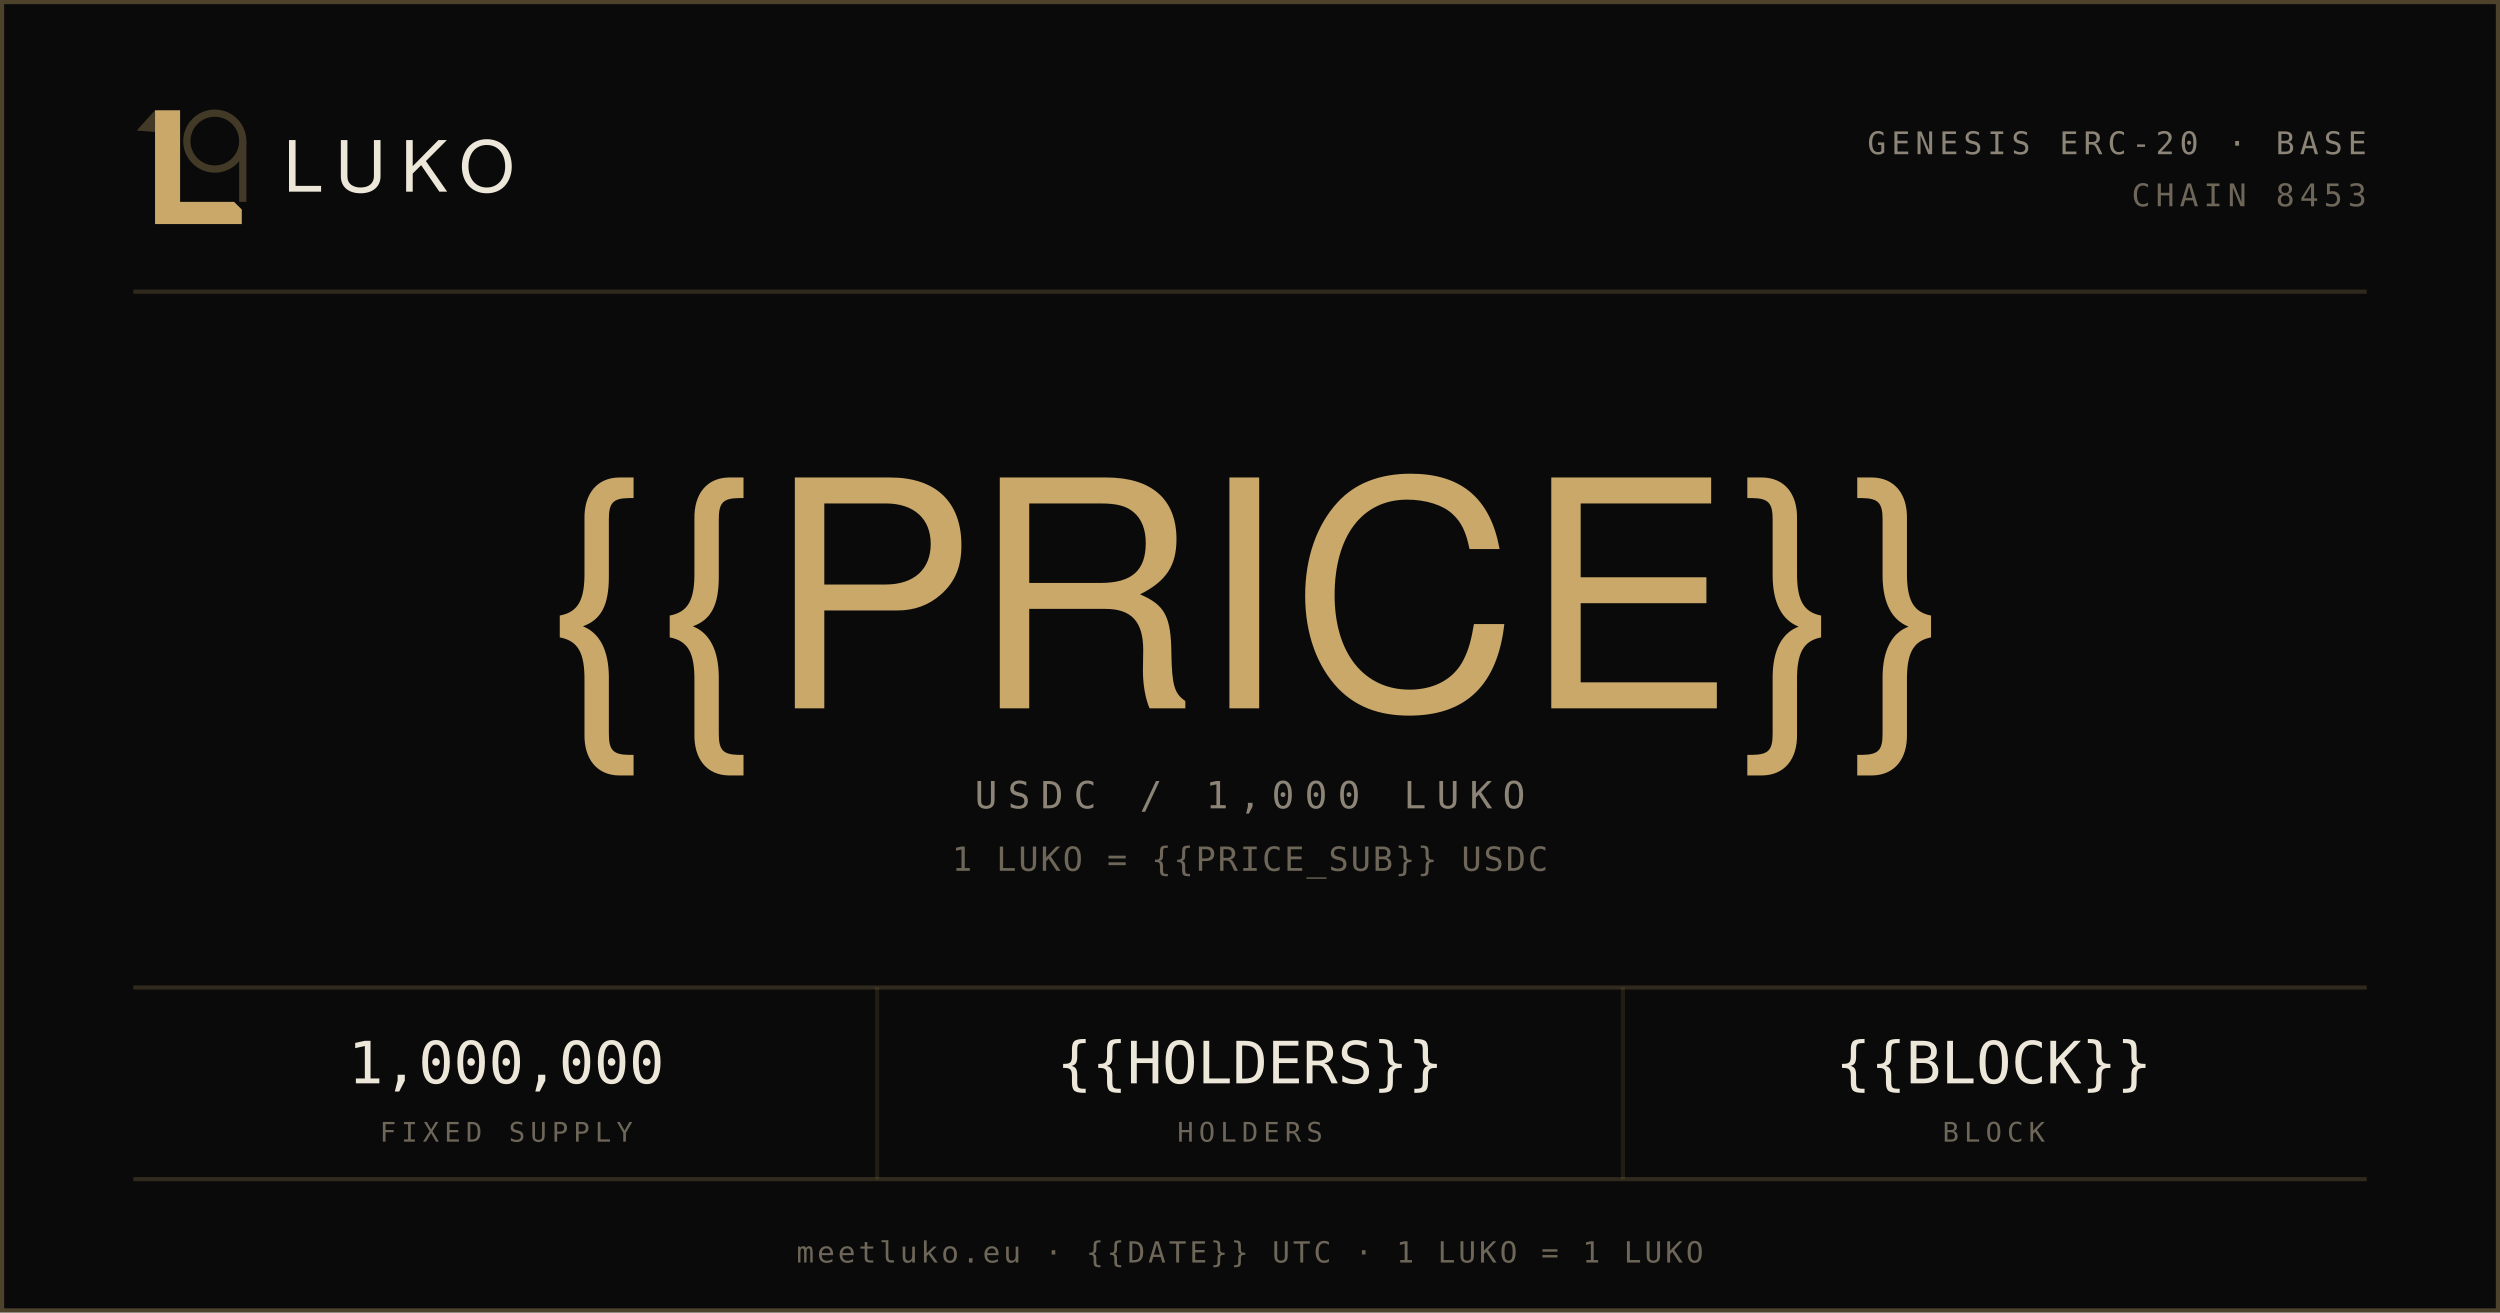
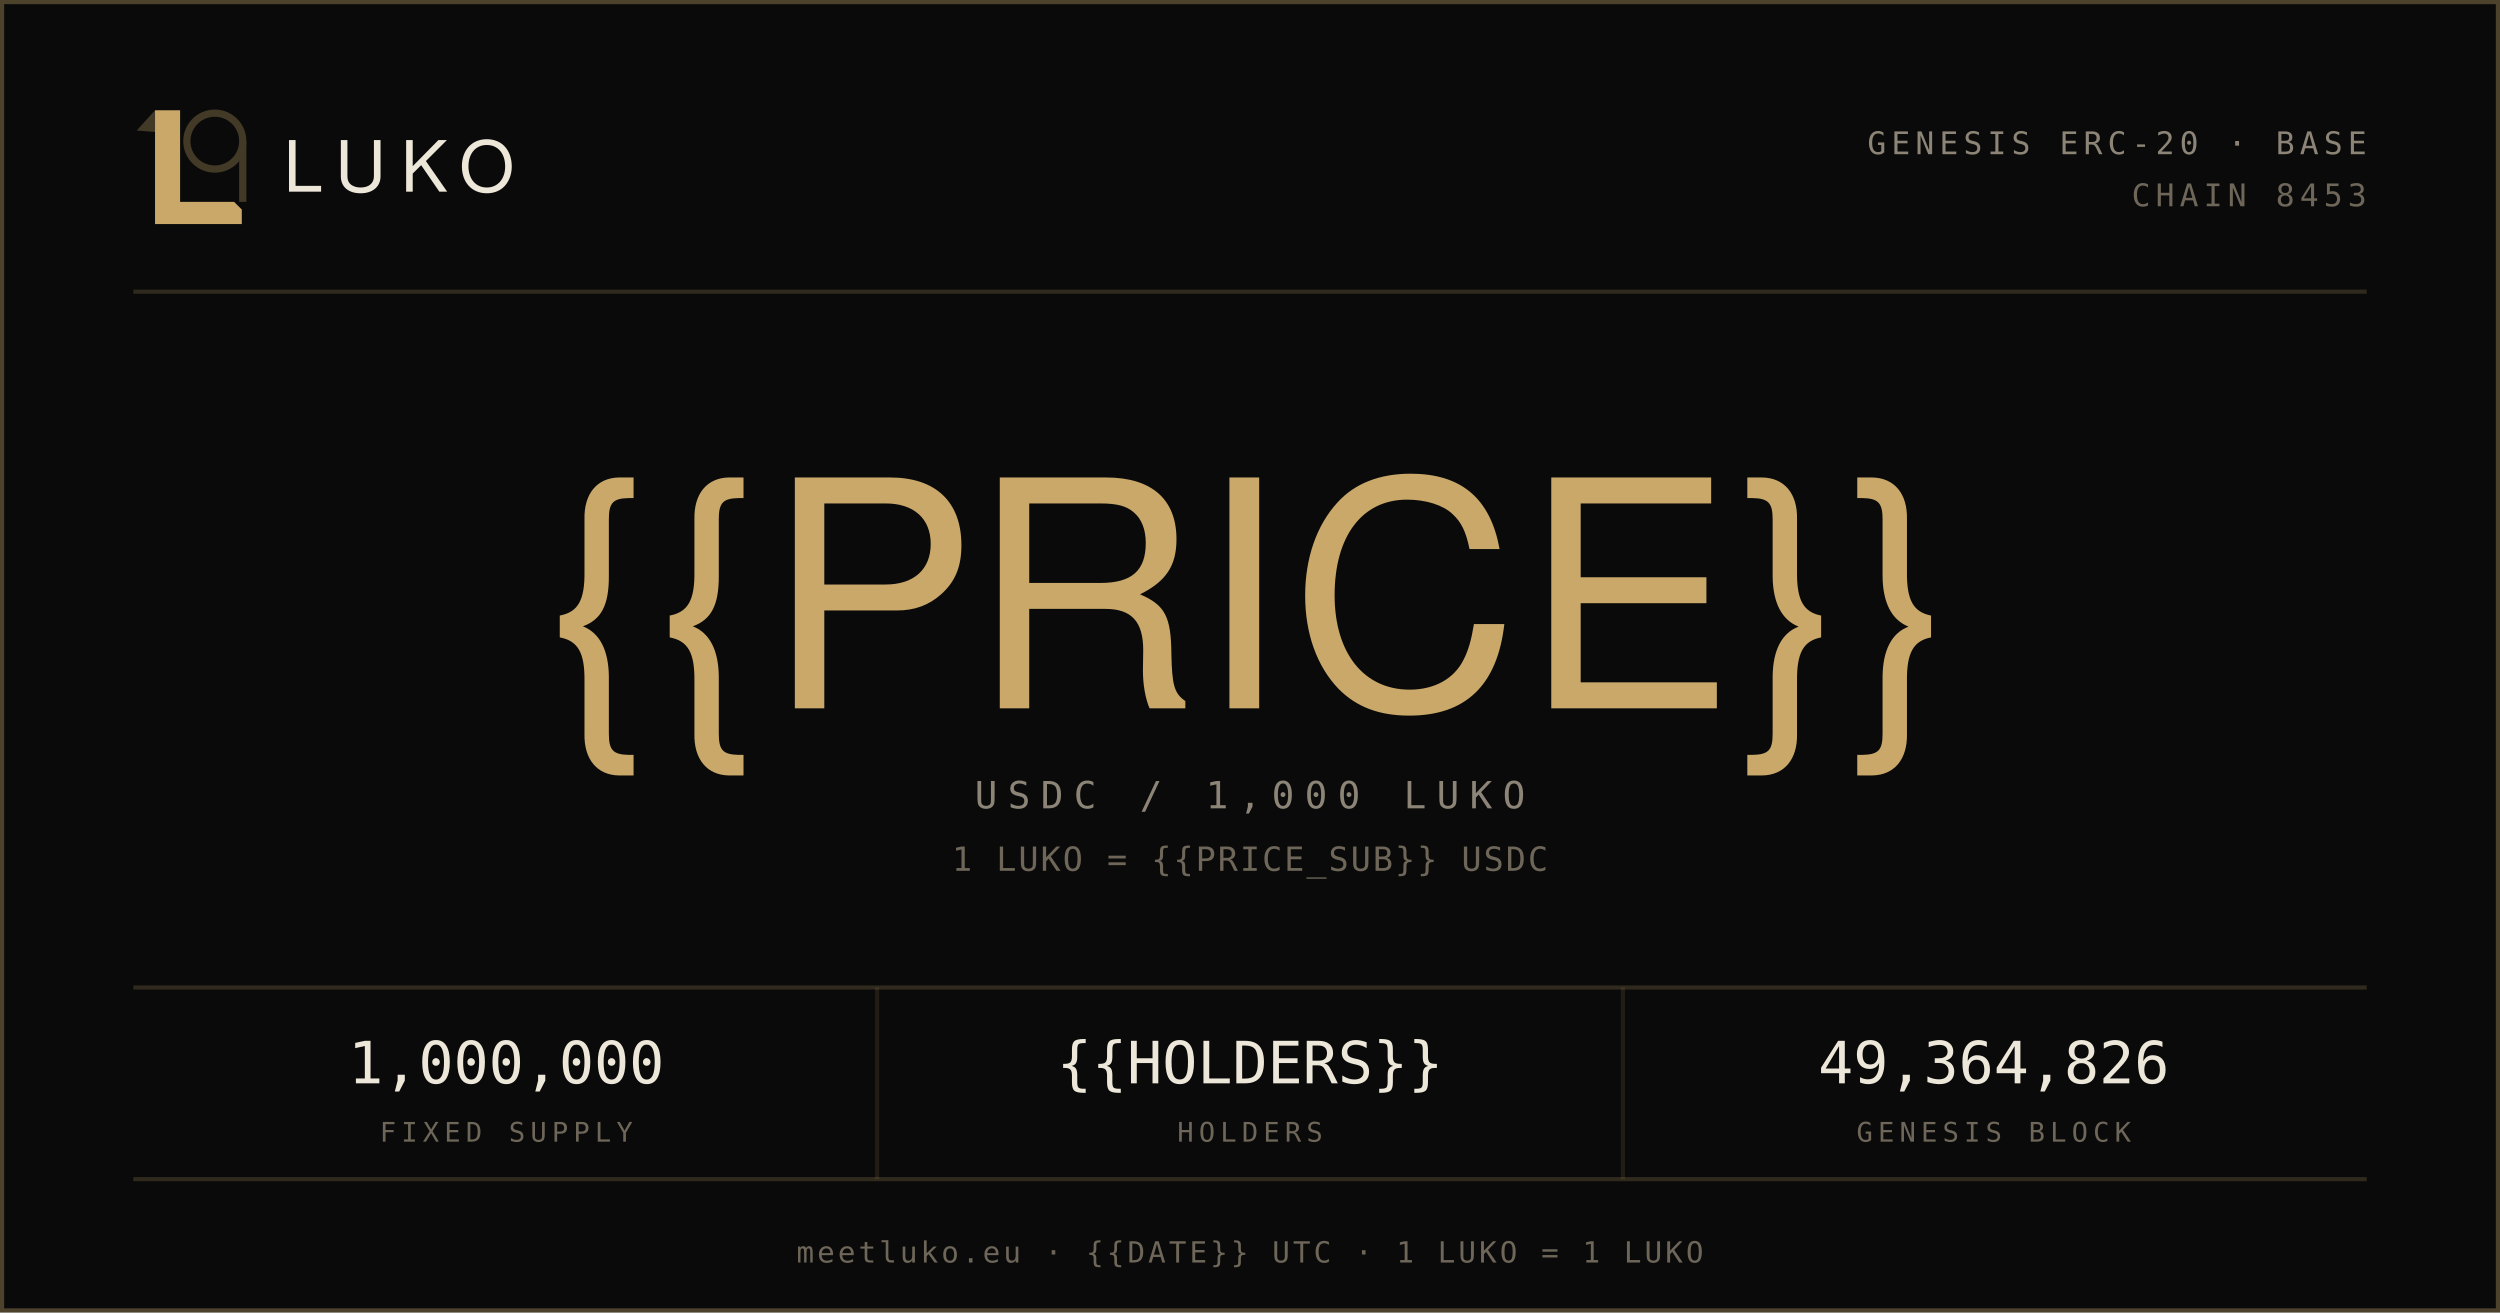
<svg xmlns="http://www.w3.org/2000/svg" width="1200" height="630" viewBox="0 0 1200 630">
  <rect x="0" y="0" width="1200" height="630" fill="#0A0A0A" />
  <rect x="1" y="1" width="1198" height="628" fill="none" stroke="#C9A86A" stroke-opacity="0.35" stroke-width="2" />
  <g transform="translate(64,52) scale(0.2314) translate(-137,-118)">
    <g opacity=".3">
      <path d="M144 164L182 122V167Z" fill="#C9A86A" />
      <g fill="none" stroke="#C9A86A" stroke-width="15">
        <circle cx="306" cy="186" r="58" />
        <path d="M364 186V312" />
      </g>
    </g>
    <path d="M182 122h52V312H346l16 16V358H182Z" fill="#C9A86A" />
  </g>
  <text x="136" y="92" font-family="Archivo, Helvetica Neue, Helvetica, Arial, sans-serif" font-size="34" font-weight="200" letter-spacing="7" fill="#EDE7DA">LUKO</text>
  <text x="1136" y="74" text-anchor="end" font-family="JetBrains Mono, SF Mono, Menlo, DejaVu Sans Mono, monospace" font-size="15" letter-spacing="2.5" fill="#8C8577">GENESIS ERC-20 · BASE</text>
  <text x="1136" y="99" text-anchor="end" font-family="JetBrains Mono, SF Mono, Menlo, DejaVu Sans Mono, monospace" font-size="15" letter-spacing="2.5" fill="#6E6759">CHAIN 8453</text>
  <line x1="64" y1="140" x2="1136" y2="140" stroke="#C9A86A" stroke-opacity="0.2" stroke-width="2" />
  <text x="600" y="340" text-anchor="middle" font-family="Archivo, Helvetica Neue, Helvetica, Arial, sans-serif" font-size="152" font-weight="200" letter-spacing="2" fill="#C9A86A">{{PRICE}}</text>
  <text x="600" y="388" text-anchor="middle" font-family="JetBrains Mono, SF Mono, Menlo, DejaVu Sans Mono, monospace" font-size="18" letter-spacing="5" fill="#8C8577">USDC / 1,000 LUKO</text>
  <text x="600" y="418" text-anchor="middle" font-family="JetBrains Mono, SF Mono, Menlo, DejaVu Sans Mono, monospace" font-size="16" letter-spacing="1" fill="#6E6759">1 LUKO = {{PRICE_SUB}} USDC</text>
  <line x1="64" y1="474" x2="1136" y2="474" stroke="#C9A86A" stroke-opacity="0.2" stroke-width="2" />
  <line x1="64" y1="566" x2="1136" y2="566" stroke="#C9A86A" stroke-opacity="0.2" stroke-width="2" />
  <line x1="421" y1="474" x2="421" y2="566" stroke="#C9A86A" stroke-opacity="0.12" stroke-width="2" />
  <line x1="779" y1="474" x2="779" y2="566" stroke="#C9A86A" stroke-opacity="0.12" stroke-width="2" />
  <text x="243" y="520" text-anchor="middle" font-family="JetBrains Mono, SF Mono, Menlo, DejaVu Sans Mono, monospace" font-size="28" fill="#EDE7DA">1,000,000</text>
  <text x="243" y="548" text-anchor="middle" font-family="JetBrains Mono, SF Mono, Menlo, DejaVu Sans Mono, monospace" font-size="13" letter-spacing="2.5" fill="#6E6759">FIXED SUPPLY</text>
  <text x="600" y="520" text-anchor="middle" font-family="JetBrains Mono, SF Mono, Menlo, DejaVu Sans Mono, monospace" font-size="28" fill="#EDE7DA">{{HOLDERS}}</text>
  <text x="600" y="548" text-anchor="middle" font-family="JetBrains Mono, SF Mono, Menlo, DejaVu Sans Mono, monospace" font-size="13" letter-spacing="2.5" fill="#6E6759">HOLDERS</text>
-   <text x="957" y="520" text-anchor="middle" font-family="JetBrains Mono, SF Mono, Menlo, DejaVu Sans Mono, monospace" font-size="28" fill="#EDE7DA">{{BLOCK}}</text>
-   <text x="957" y="548" text-anchor="middle" font-family="JetBrains Mono, SF Mono, Menlo, DejaVu Sans Mono, monospace" font-size="13" letter-spacing="2.5" fill="#6E6759">BLOCK</text>
+   <text x="957" y="520" text-anchor="middle" font-family="JetBrains Mono, SF Mono, Menlo, DejaVu Sans Mono, monospace" font-size="28" fill="#EDE7DA">49,364,826</text>
+   <text x="957" y="548" text-anchor="middle" font-family="JetBrains Mono, SF Mono, Menlo, DejaVu Sans Mono, monospace" font-size="13" letter-spacing="2.5" fill="#6E6759">GENESIS BLOCK</text>
  <text x="600" y="606" text-anchor="middle" font-family="JetBrains Mono, SF Mono, Menlo, DejaVu Sans Mono, monospace" font-size="14" letter-spacing="1.5" fill="#6E6759">meetluko.eu · {{DATE}} UTC · 1 LUKO = 1 LUKO</text>
</svg>
